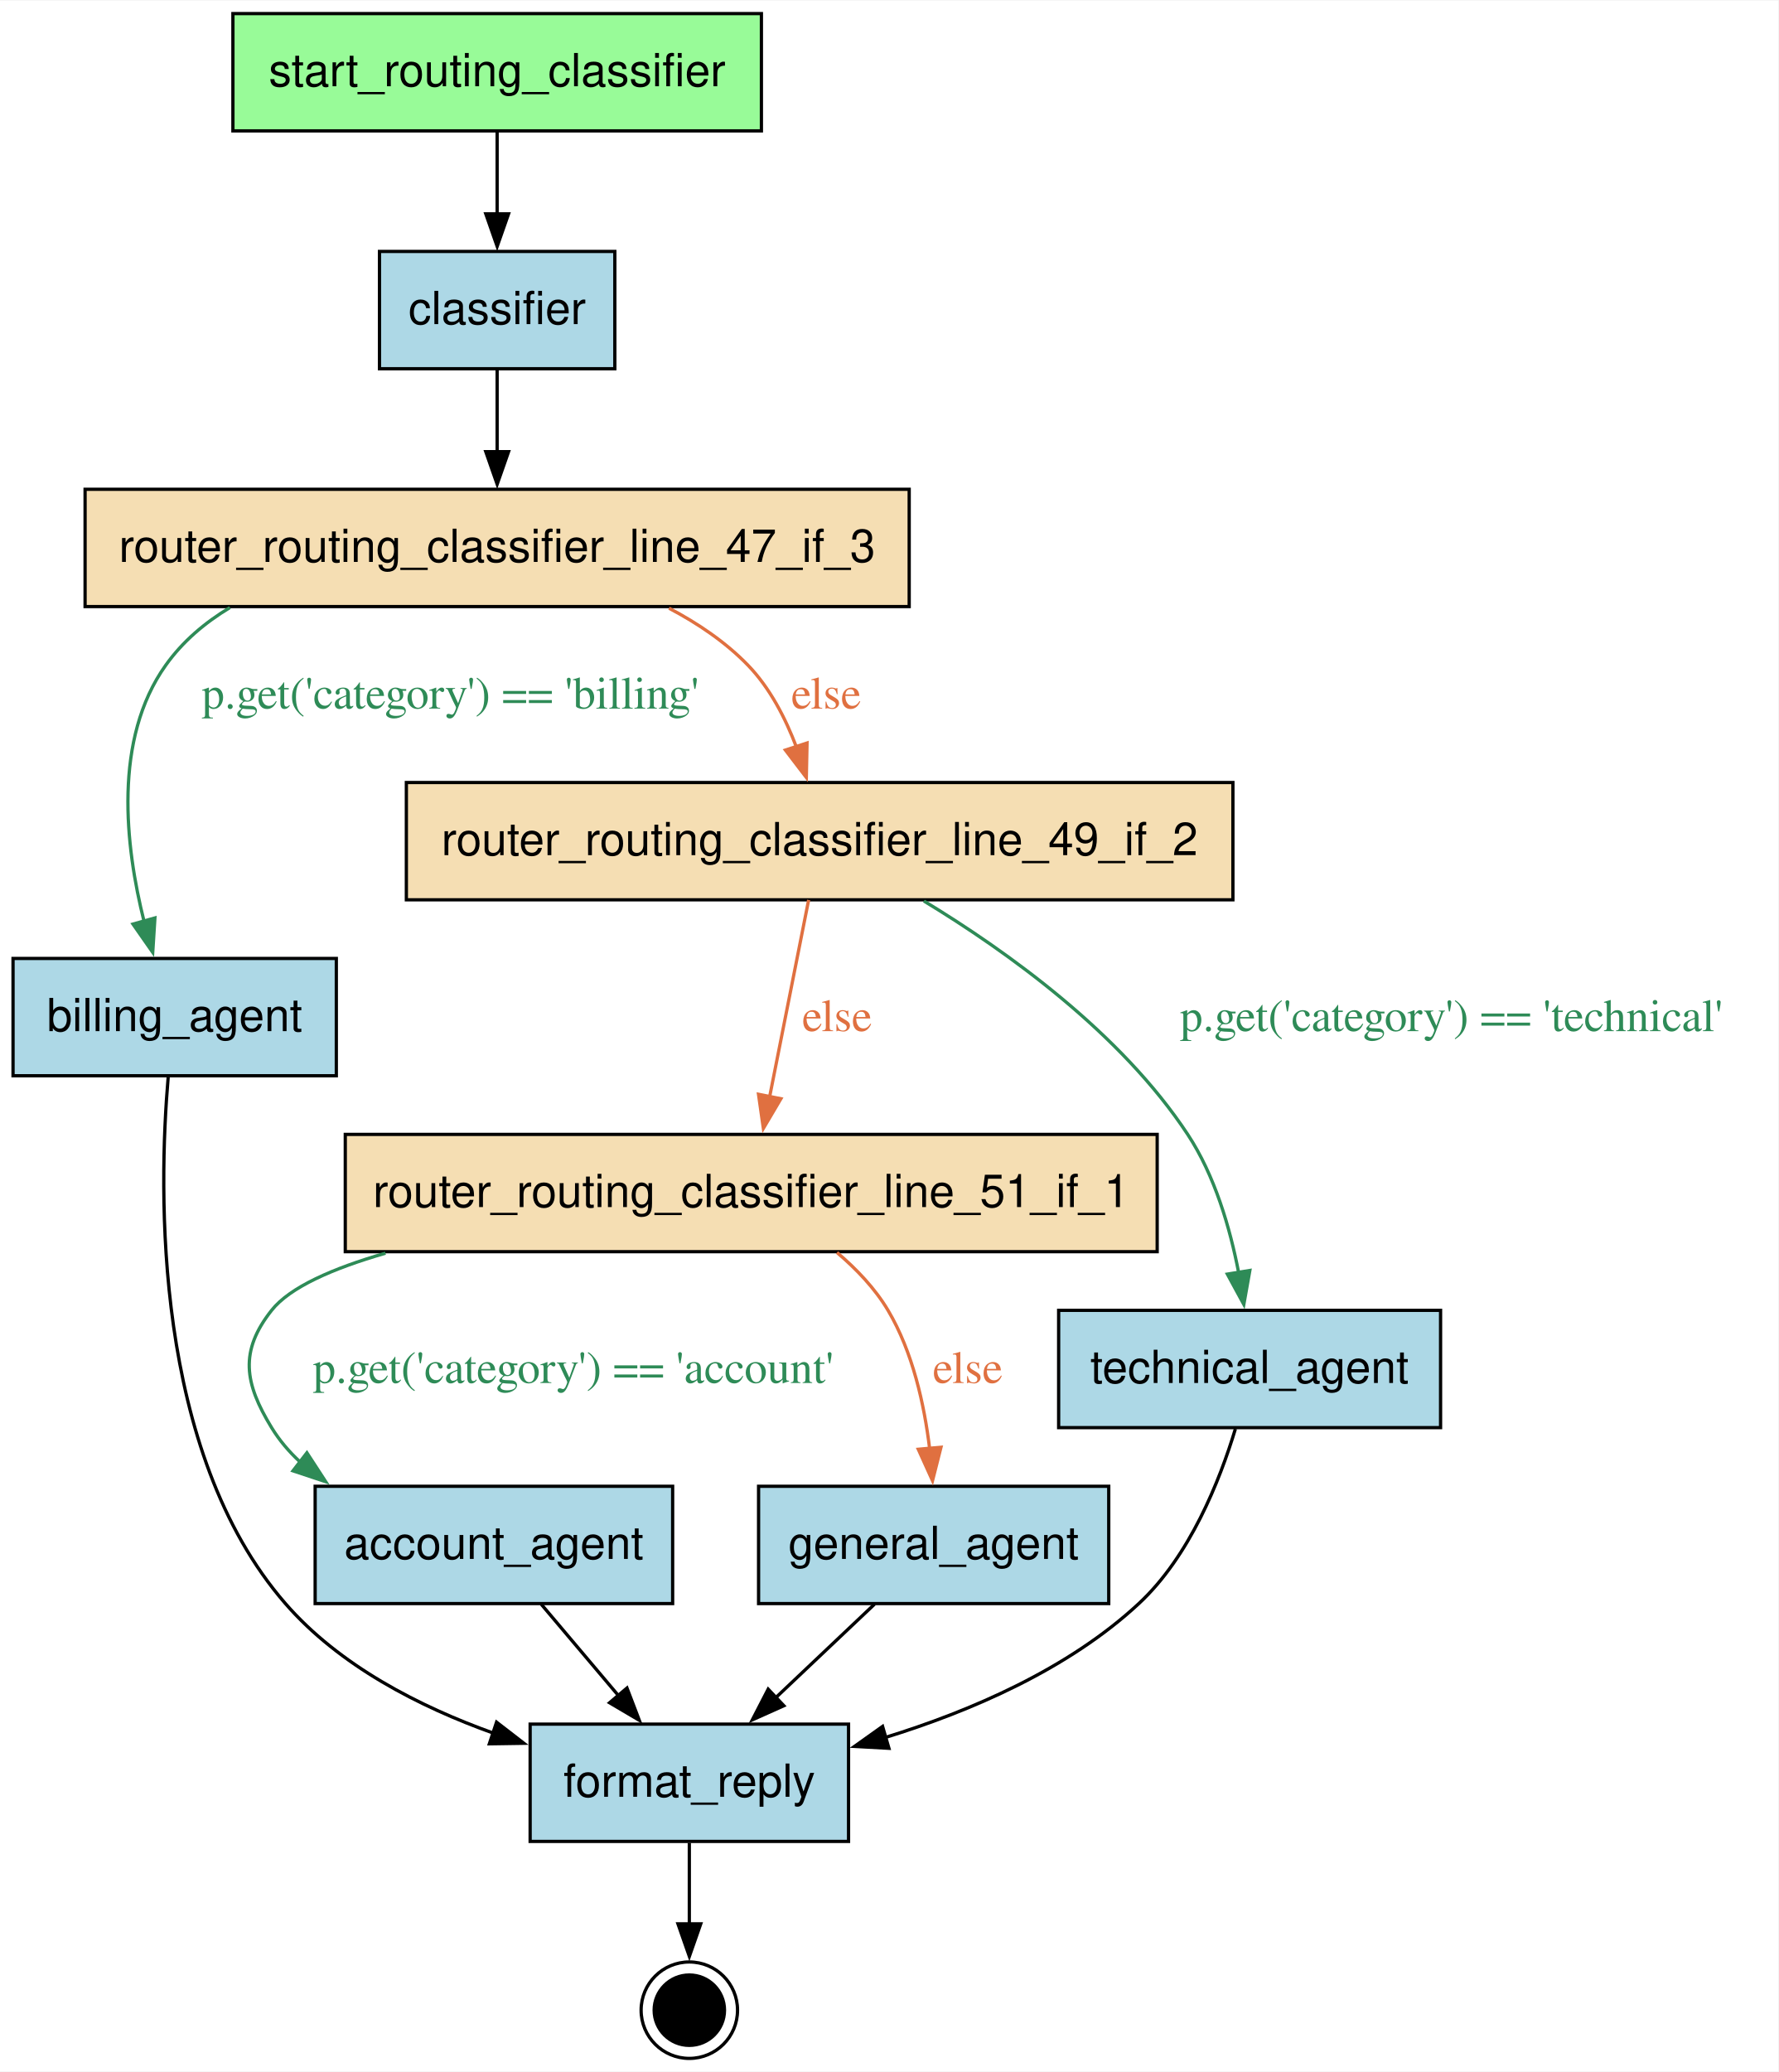
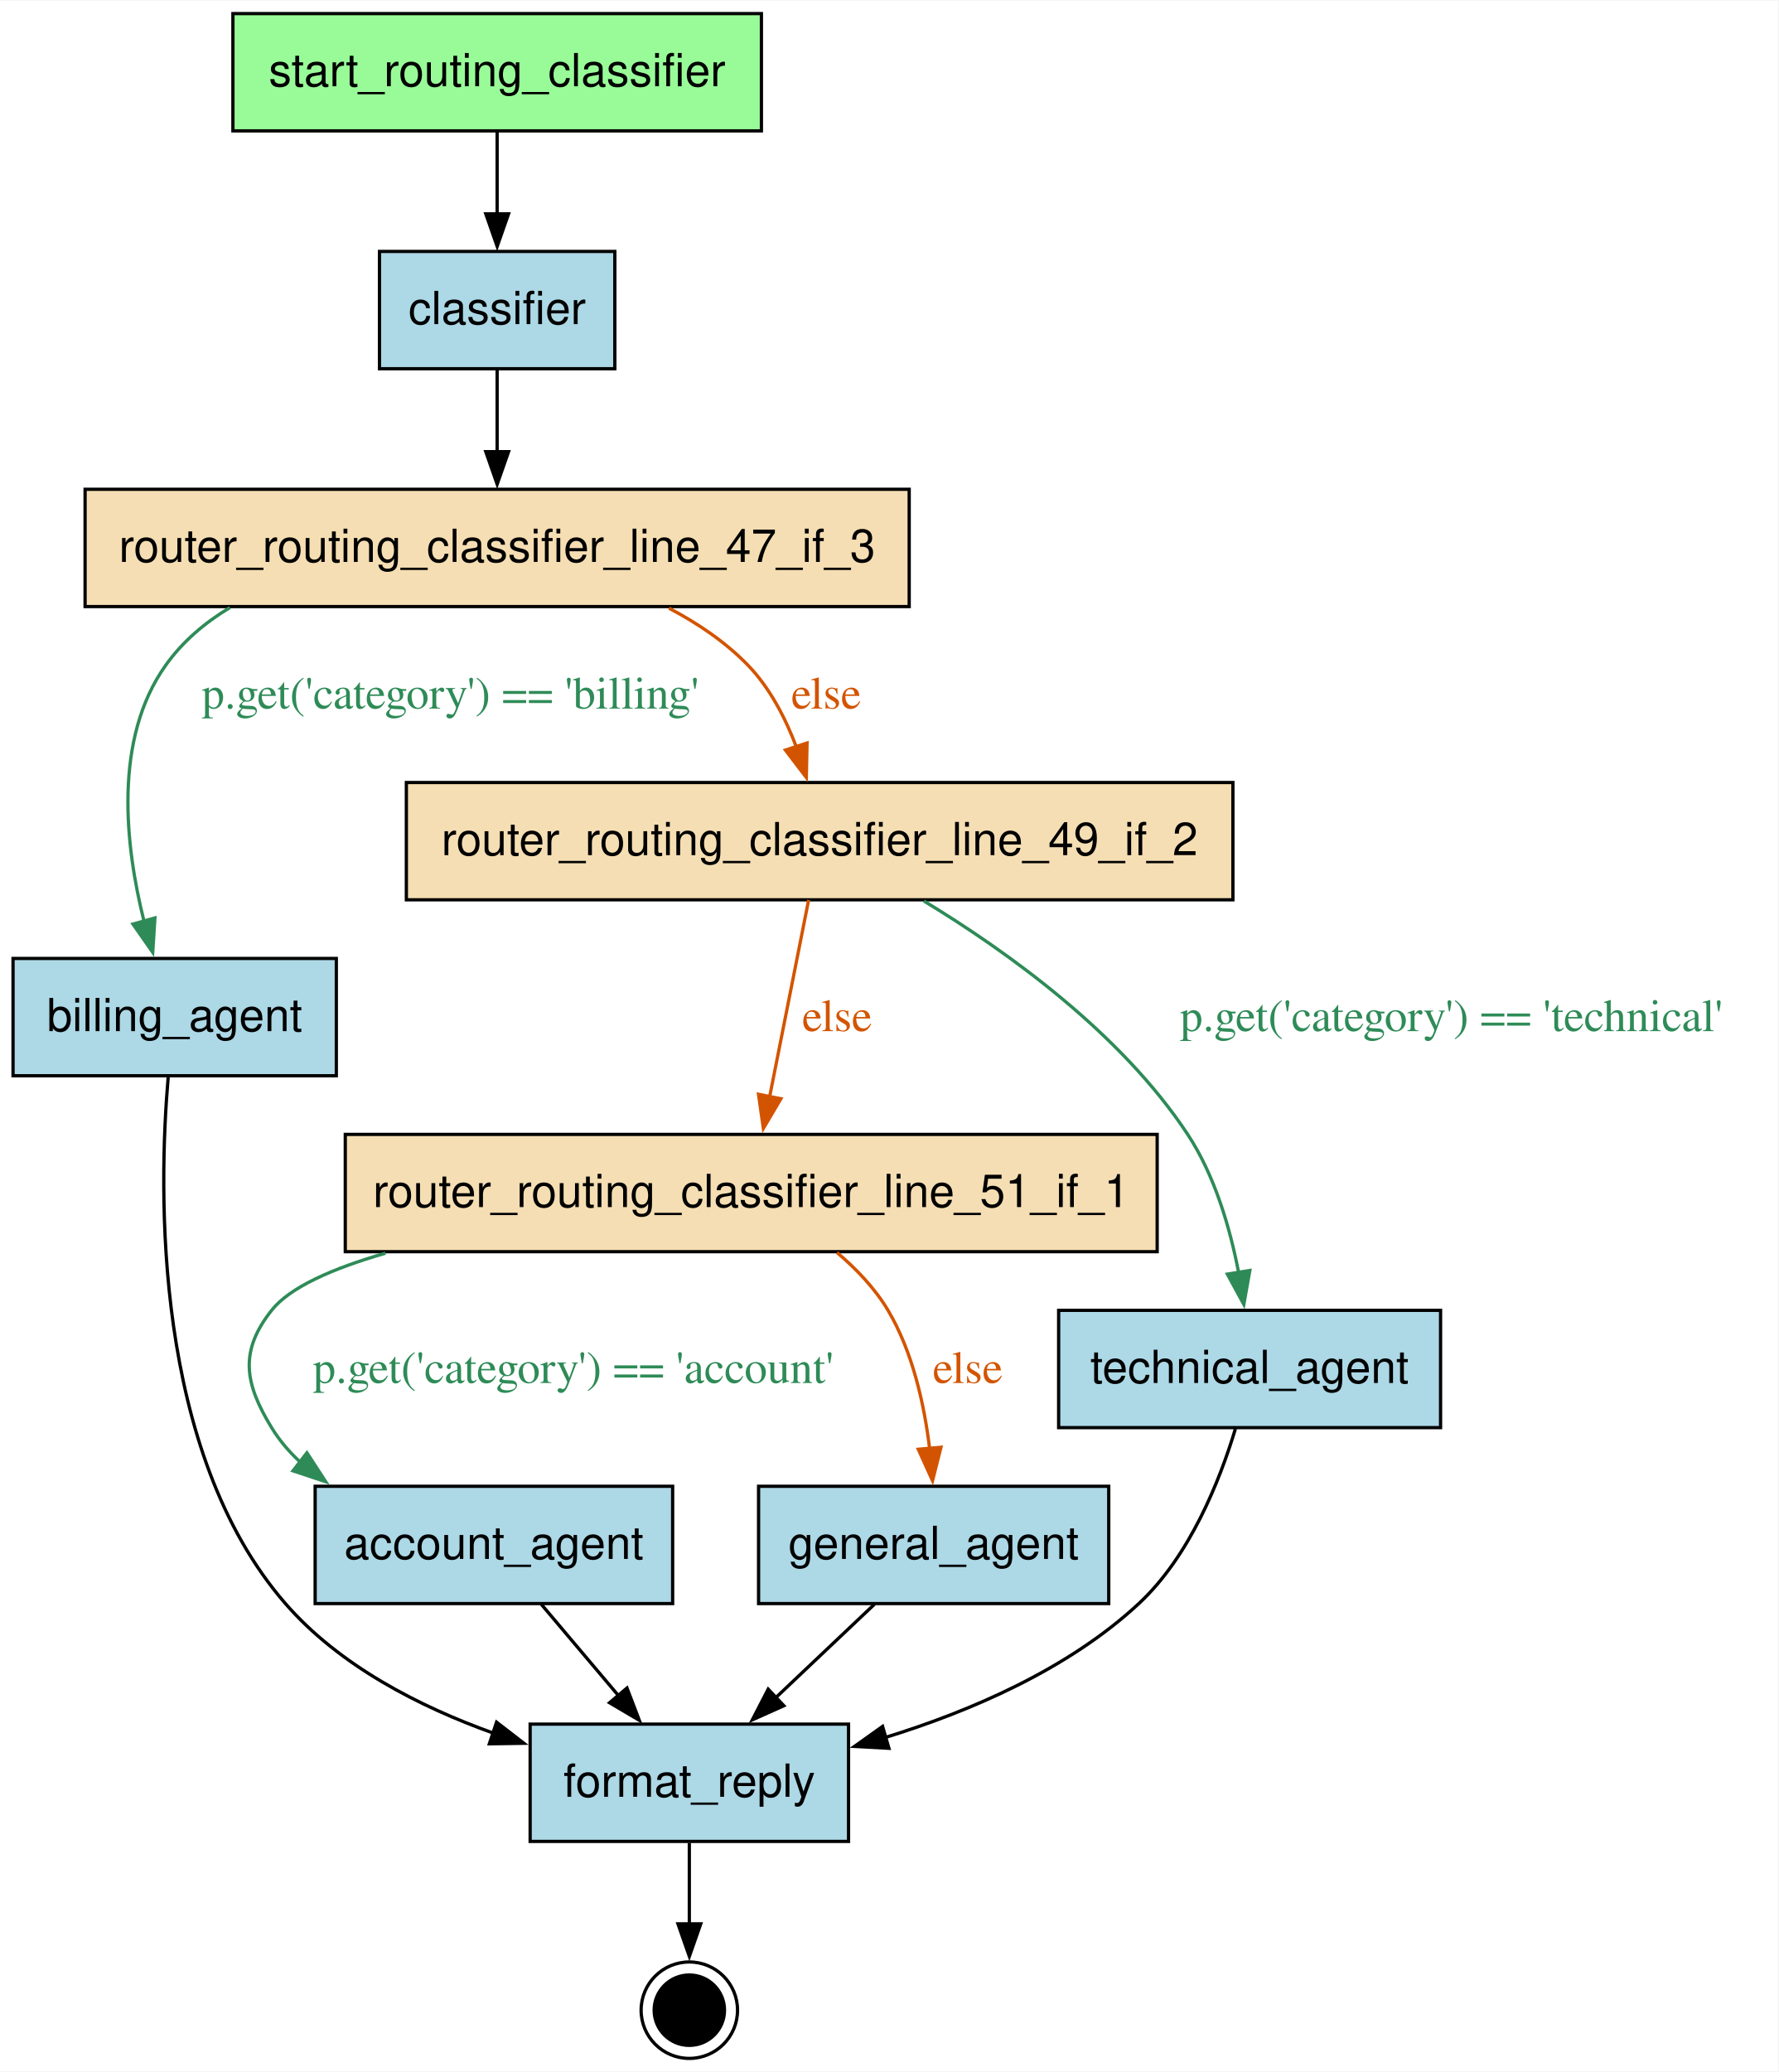
<svg xmlns="http://www.w3.org/2000/svg" width="546pt" height="636pt" viewBox="0.00 0.00 545.95 635.60">
  <g id="graph0" class="graph" transform="scale(1 1) rotate(0) translate(4 631.6)">
    <polygon fill="white" stroke="none" points="-4,4 -4,-631.6 541.95,-631.6 541.95,4 -4,4" />
    <g id="node1" class="node">
      <polygon fill="palegreen" stroke="black" points="229.75,-627.6 67.5,-627.6 67.5,-591.6 229.75,-591.6 229.75,-627.6" />
      <text text-anchor="middle" x="148.62" y="-605.3" font-family="Helvetica,sans-Serif" font-size="14.00">start_routing_classifier</text>
    </g>
    <g id="node4" class="node">
      <polygon fill="lightblue" stroke="black" points="184.75,-554.6 112.5,-554.6 112.5,-518.6 184.75,-518.6 184.75,-554.6" />
      <text text-anchor="middle" x="148.62" y="-532.3" font-family="Helvetica,sans-Serif" font-size="14.00">classifier</text>
    </g>
    <g id="edge1" class="edge">
      <path fill="none" stroke="black" d="M148.62,-591.41C148.62,-583.83 148.62,-574.7 148.62,-566.14" />
      <polygon fill="black" stroke="black" points="152.13,-566.14 148.63,-556.14 145.13,-566.14 152.13,-566.14" />
    </g>
    <g id="node2" class="node">
      <polygon fill="lightblue" stroke="black" points="202.5,-175.6 92.75,-175.6 92.75,-139.6 202.5,-139.6 202.5,-175.6" />
      <text text-anchor="middle" x="147.62" y="-153.3" font-family="Helvetica,sans-Serif" font-size="14.00">account_agent</text>
    </g>
    <g id="node5" class="node">
      <polygon fill="lightblue" stroke="black" points="256.5,-102.6 158.75,-102.6 158.75,-66.6 256.5,-66.6 256.5,-102.6" />
      <text text-anchor="middle" x="207.62" y="-80.3" font-family="Helvetica,sans-Serif" font-size="14.00">format_reply</text>
    </g>
    <g id="edge11" class="edge">
      <path fill="none" stroke="black" d="M162.15,-139.41C169.3,-130.95 178.06,-120.58 185.98,-111.21" />
      <polygon fill="black" stroke="black" points="188.48,-113.68 192.26,-103.78 183.13,-109.16 188.48,-113.68" />
    </g>
    <g id="node3" class="node">
      <polygon fill="lightblue" stroke="black" points="99.25,-337.6 0,-337.6 0,-301.6 99.25,-301.6 99.25,-337.6" />
      <text text-anchor="middle" x="49.62" y="-315.3" font-family="Helvetica,sans-Serif" font-size="14.00">billing_agent</text>
    </g>
    <g id="edge8" class="edge">
      <path fill="none" stroke="black" d="M47.63,-301.15C44.62,-266.05 43.06,-186.27 83.62,-139.6 100.18,-120.55 124.69,-107.98 147.56,-99.8" />
      <polygon fill="black" stroke="black" points="148.44,-103.2 156.83,-96.72 146.23,-96.56 148.44,-103.2" />
    </g>
    <g id="node7" class="node">
      <polygon fill="wheat" stroke="black" points="275.12,-481.6 22.12,-481.6 22.12,-445.6 275.12,-445.6 275.12,-481.6" />
      <text text-anchor="middle" x="148.62" y="-459.3" font-family="Helvetica,sans-Serif" font-size="14.00">router_routing_classifier_line_47_if_3</text>
    </g>
    <g id="edge2" class="edge">
      <path fill="none" stroke="black" d="M148.62,-518.41C148.62,-510.83 148.62,-501.7 148.62,-493.14" />
      <polygon fill="black" stroke="black" points="152.13,-493.14 148.63,-483.14 145.13,-493.14 152.13,-493.14" />
    </g>
    <g id="node11" class="node">
      <ellipse fill="black" stroke="black" cx="207.62" cy="-14.8" rx="10.8" ry="10.8" />
      <ellipse fill="none" stroke="black" cx="207.62" cy="-14.8" rx="14.8" ry="14.8" />
    </g>
    <g id="edge13" class="edge">
      <path fill="none" stroke="black" d="M207.62,-66.14C207.62,-58.55 207.62,-49.5 207.62,-41.19" />
      <polygon fill="black" stroke="black" points="211.13,-41.3 207.63,-31.3 204.13,-41.3 211.13,-41.3" />
    </g>
    <g id="node6" class="node">
      <polygon fill="lightblue" stroke="black" points="336.38,-175.6 228.88,-175.6 228.88,-139.6 336.38,-139.6 336.38,-175.6" />
      <text text-anchor="middle" x="282.62" y="-153.3" font-family="Helvetica,sans-Serif" font-size="14.00">general_agent</text>
    </g>
    <g id="edge12" class="edge">
      <path fill="none" stroke="black" d="M264.47,-139.41C255.32,-130.76 244.07,-120.1 233.99,-110.56" />
      <polygon fill="black" stroke="black" points="236.64,-108.25 226.97,-103.92 231.83,-113.33 236.64,-108.25" />
    </g>
    <g id="edge7" class="edge">
      <path fill="none" stroke="#2e8b57" d="M66.58,-445.29C58.92,-440.69 52.08,-434.9 46.88,-427.6 30.72,-404.95 34.4,-372.2 40.24,-348.91" />
      <polygon fill="#2e8b57" stroke="#2e8b57" points="43.56,-350.04 42.89,-339.46 36.82,-348.15 43.56,-350.04" />
      <text text-anchor="middle" x="134.25" y="-414.3" font-family="Times,serif" font-size="14.00" fill="#2e8b57">p.get('category') == 'billing'</text>
    </g>
    <g id="node8" class="node">
      <polygon fill="wheat" stroke="black" points="374.5,-391.6 120.75,-391.6 120.75,-355.6 374.5,-355.6 374.5,-391.6" />
      <text text-anchor="middle" x="247.62" y="-369.3" font-family="Helvetica,sans-Serif" font-size="14.00">router_routing_classifier_line_49_if_2</text>
    </g>
    <g id="edge9" class="edge">
-       <path fill="none" stroke="#e07040" d="M201.38,-445.1C210.25,-440.44 218.78,-434.67 225.62,-427.6 232.35,-420.65 237.13,-411.36 240.49,-402.49" />
-       <polygon fill="#e07040" stroke="#e07040" points="243.76,-403.73 243.54,-393.14 237.11,-401.56 243.76,-403.73" />
-       <text text-anchor="middle" x="249.64" y="-414.3" font-family="Times,serif" font-size="14.00" fill="#e07040">else</text>
+       <path fill="none" stroke="#d35400" d="M201.38,-445.1C210.25,-440.44 218.78,-434.67 225.62,-427.6 232.35,-420.65 237.13,-411.36 240.49,-402.49" />
+       <polygon fill="#d35400" stroke="#d35400" points="243.76,-403.73 243.54,-393.14 237.11,-401.56 243.76,-403.73" />
+       <text text-anchor="middle" x="249.64" y="-414.3" font-family="Times,serif" font-size="14.00" fill="#d35400">else</text>
    </g>
    <g id="node9" class="node">
      <polygon fill="wheat" stroke="black" points="351.25,-283.6 102,-283.6 102,-247.6 351.25,-247.6 351.25,-283.6" />
      <text text-anchor="middle" x="226.62" y="-261.3" font-family="Helvetica,sans-Serif" font-size="14.00">router_routing_classifier_line_51_if_1</text>
    </g>
    <g id="edge6" class="edge">
-       <path fill="none" stroke="#e07040" d="M244.25,-355.57C241.02,-339.29 236.1,-314.42 232.27,-295.12" />
-       <polygon fill="#e07040" stroke="#e07040" points="235.73,-294.55 230.35,-285.43 228.86,-295.91 235.73,-294.55" />
-       <text text-anchor="middle" x="252.98" y="-315.3" font-family="Times,serif" font-size="14.00" fill="#e07040">else</text>
+       <path fill="none" stroke="#d35400" d="M244.25,-355.57C241.02,-339.29 236.1,-314.42 232.27,-295.12" />
+       <polygon fill="#d35400" stroke="#d35400" points="235.73,-294.55 230.35,-285.43 228.86,-295.91 235.73,-294.55" />
+       <text text-anchor="middle" x="252.98" y="-315.3" font-family="Times,serif" font-size="14.00" fill="#d35400">else</text>
    </g>
    <g id="node10" class="node">
      <polygon fill="lightblue" stroke="black" points="438.25,-229.6 321,-229.6 321,-193.6 438.25,-193.6 438.25,-229.6" />
      <text text-anchor="middle" x="379.62" y="-207.3" font-family="Helvetica,sans-Serif" font-size="14.00">technical_agent</text>
    </g>
    <g id="edge5" class="edge">
      <path fill="none" stroke="#2e8b57" d="M279.62,-355.24C305.23,-339.72 340.15,-314.67 360.62,-283.6 368.93,-270.99 373.62,-254.87 376.26,-241.17" />
      <polygon fill="#2e8b57" stroke="#2e8b57" points="379.7,-241.84 377.85,-231.41 372.79,-240.72 379.7,-241.84" />
      <text text-anchor="middle" x="441.57" y="-315.3" font-family="Times,serif" font-size="14.00" fill="#2e8b57">p.get('category') == 'technical'</text>
    </g>
    <g id="edge3" class="edge">
      <path fill="none" stroke="#2e8b57" d="M114.34,-247.14C98.09,-242.45 84.95,-236.66 79.38,-229.6 69.46,-217.05 71.03,-207.25 79.38,-193.6 81.77,-189.69 84.75,-186.19 88.13,-183.07" />
      <polygon fill="#2e8b57" stroke="#2e8b57" points="90.22,-185.88 96,-177 85.94,-180.34 90.22,-185.88" />
      <text text-anchor="middle" x="172" y="-207.3" font-family="Times,serif" font-size="14.00" fill="#2e8b57">p.get('category') == 'account'</text>
    </g>
    <g id="edge4" class="edge">
-       <path fill="none" stroke="#e07040" d="M252.95,-247.35C258.92,-242.29 264.65,-236.29 268.62,-229.6 276.21,-216.81 279.77,-200.68 281.41,-187.02" />
-       <polygon fill="#e07040" stroke="#e07040" points="284.88,-187.58 282.28,-177.31 277.91,-186.96 284.88,-187.58" />
-       <text text-anchor="middle" x="293.09" y="-207.3" font-family="Times,serif" font-size="14.00" fill="#e07040">else</text>
+       <path fill="none" stroke="#d35400" d="M252.95,-247.35C258.92,-242.29 264.65,-236.29 268.62,-229.6 276.21,-216.81 279.77,-200.68 281.41,-187.02" />
+       <polygon fill="#d35400" stroke="#d35400" points="284.88,-187.58 282.28,-177.31 277.91,-186.96 284.88,-187.58" />
+       <text text-anchor="middle" x="293.09" y="-207.3" font-family="Times,serif" font-size="14.00" fill="#d35400">else</text>
    </g>
    <g id="edge10" class="edge">
      <path fill="none" stroke="black" d="M375.26,-193.21C370.45,-177.3 361.25,-154.11 345.62,-139.6 324.01,-119.52 294.06,-106.59 267.58,-98.44" />
      <polygon fill="black" stroke="black" points="268.9,-95.18 258.32,-95.76 266.95,-101.9 268.9,-95.18" />
    </g>
  </g>
</svg>
